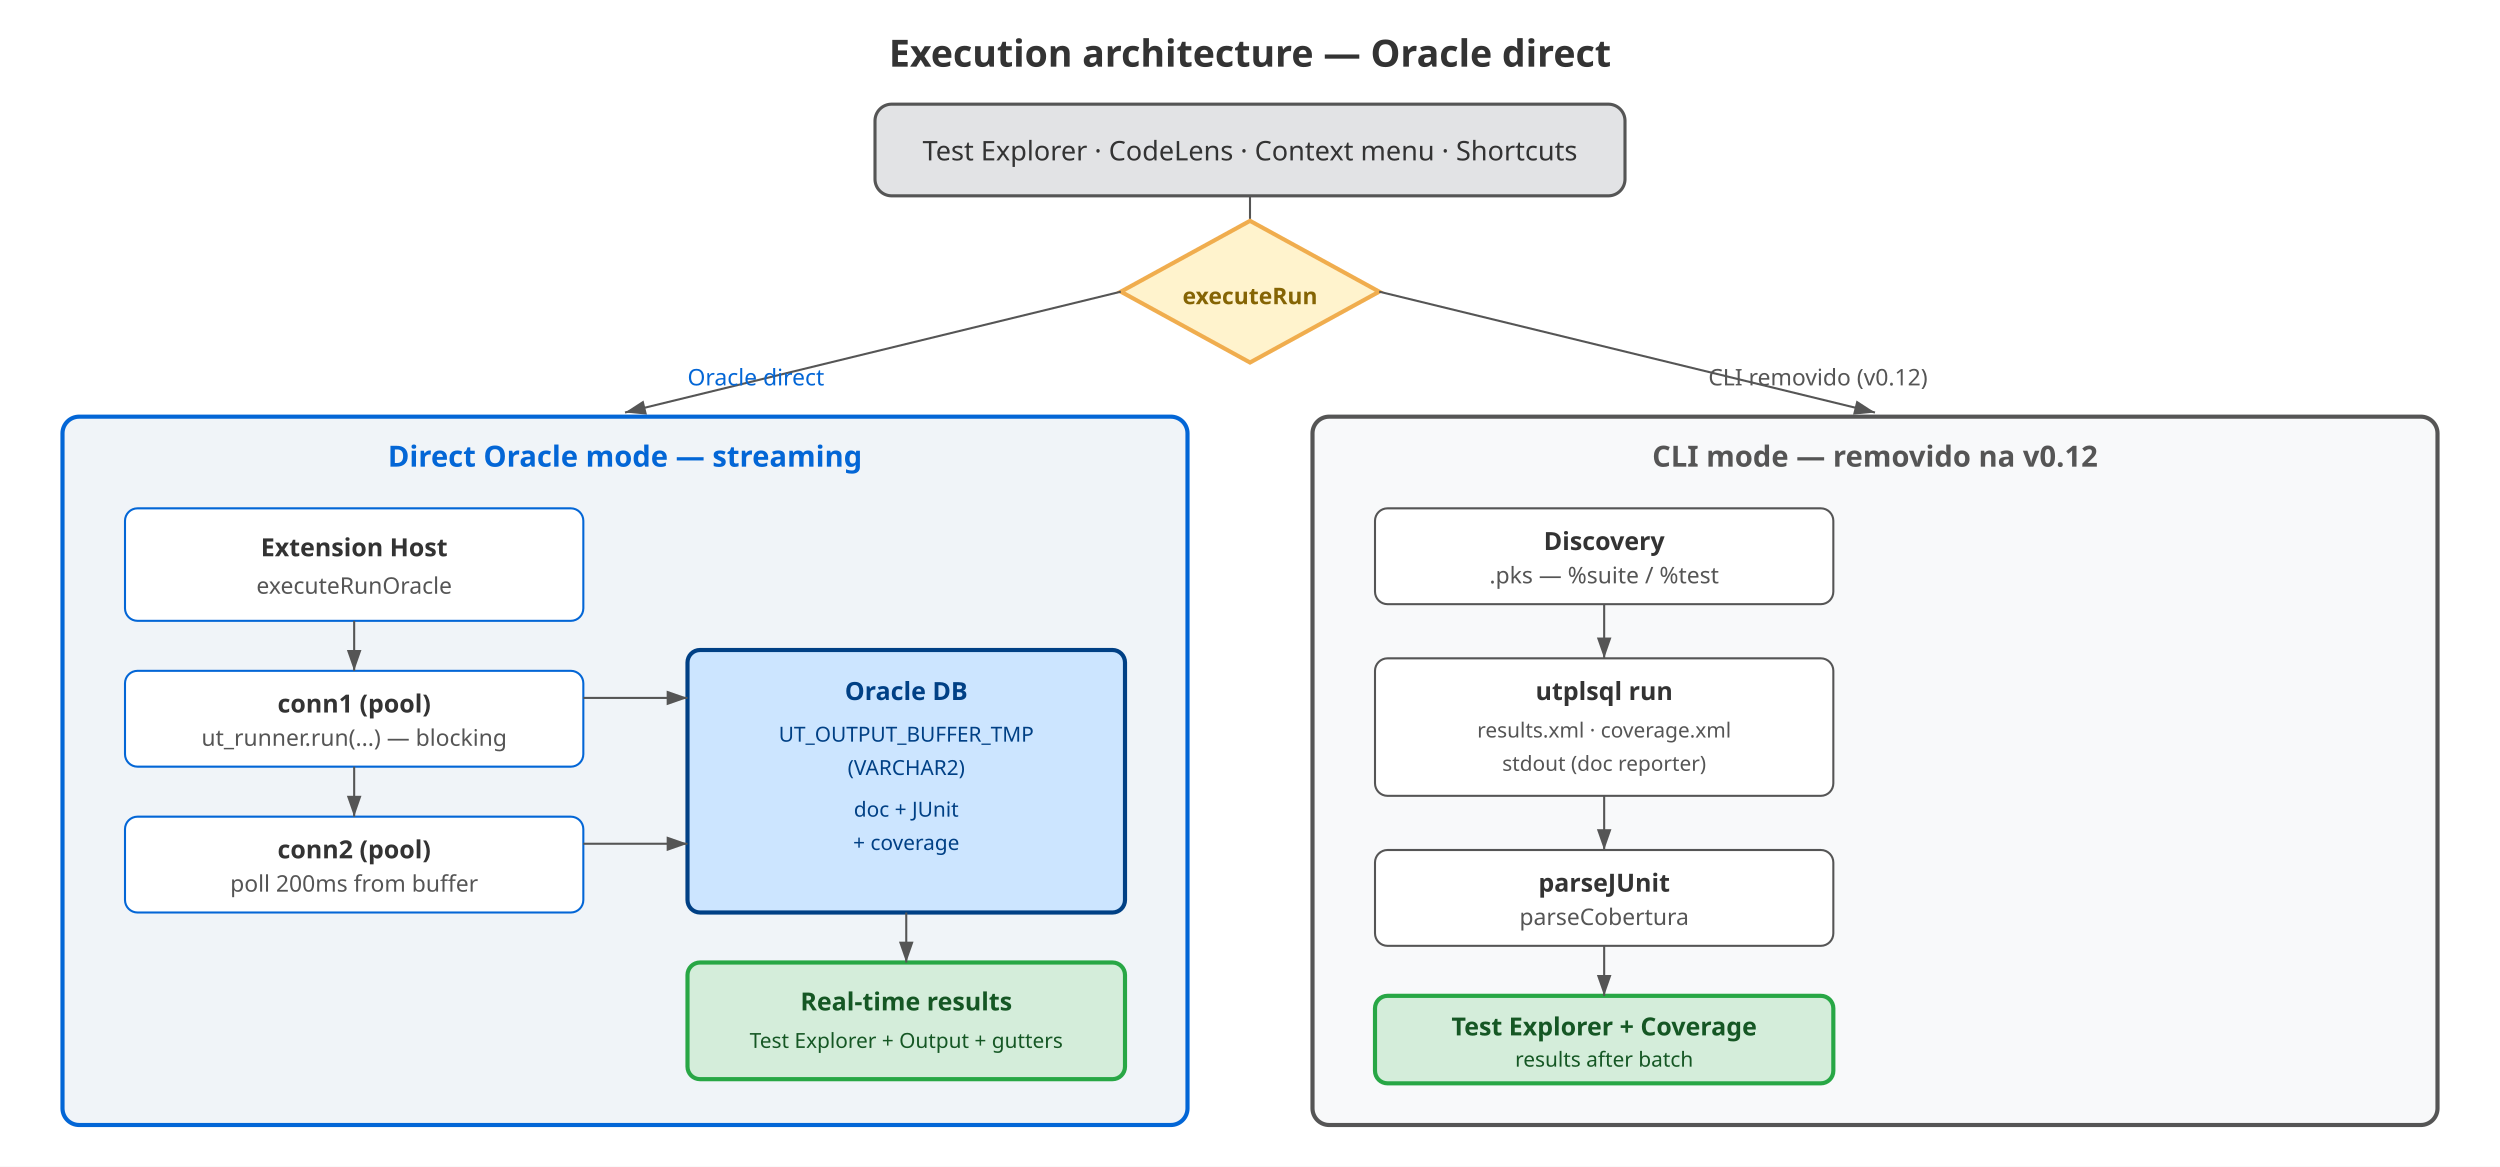
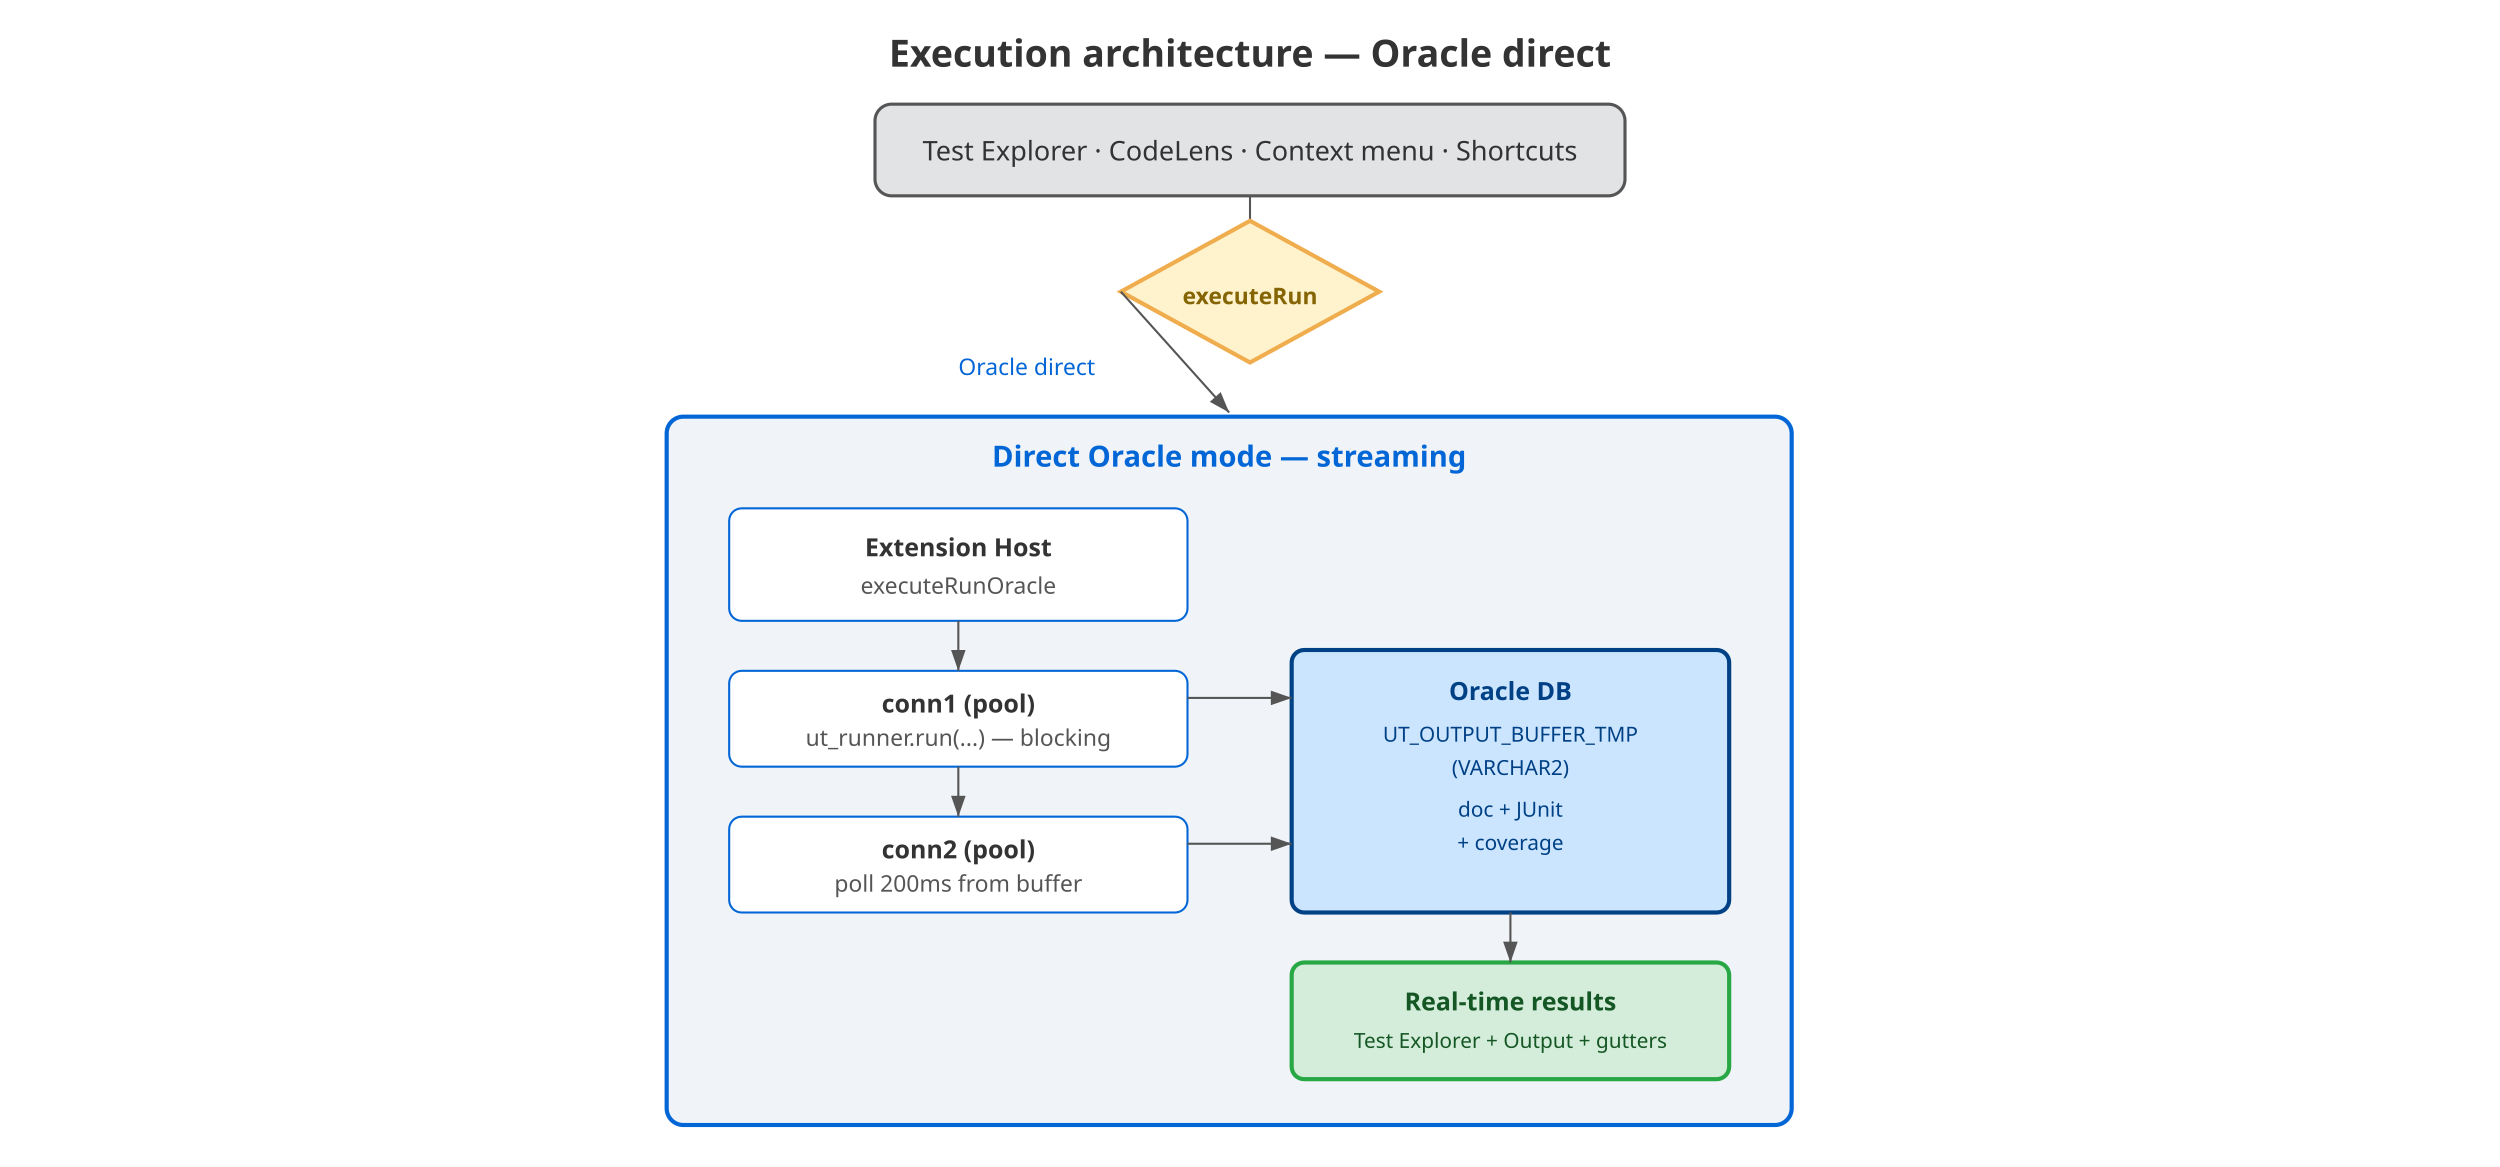
<svg xmlns="http://www.w3.org/2000/svg" viewBox="0 0 1200 560" font-family="Segoe UI, sans-serif">
  <defs>
    <marker id="arrow" markerWidth="10" markerHeight="7" refX="10" refY="3.5" orient="auto">
      <polygon points="0 0, 10 3.5, 0 7" fill="#555" />
    </marker>
  </defs>
  <rect width="1200" height="560" fill="#fff" />
-   <text x="600" y="32" text-anchor="middle" font-size="18" font-weight="bold" fill="#333">Execution architecture — Oracle direct</text>
-   <rect x="420" y="50" width="360" height="44" rx="8" fill="#e2e3e5" stroke="#555" stroke-width="1.5" />
-   <text x="600" y="77" text-anchor="middle" font-size="13" fill="#333">Test Explorer · CodeLens · Context menu · Shortcuts</text>
-   <line x1="600" y1="94" x2="600" y2="106" stroke="#555" />
-   <polygon points="600,106 662,140 600,174 538,140" fill="#fff3cd" stroke="#f0ad4e" stroke-width="2" />
-   <text x="600" y="146" text-anchor="middle" font-size="11" font-weight="bold" fill="#856404">executeRun</text>
-   <line x1="538" y1="140" x2="300" y2="198" stroke="#555" marker-end="url(#arrow)" />
-   <line x1="662" y1="140" x2="900" y2="198" stroke="#555" marker-end="url(#arrow)" />
-   <text x="330" y="185" font-size="11" fill="#0366d6">Oracle direct</text>
-   <text x="820" y="185" font-size="11" fill="#555">CLI removido (v0.12)</text>
-   <rect x="30" y="200" width="540" height="340" rx="8" fill="#f0f4f8" stroke="#0366d6" stroke-width="2" />
-   <text x="300" y="224" text-anchor="middle" font-size="14" font-weight="bold" fill="#0366d6">Direct Oracle mode — streaming</text>
-   <rect x="60" y="244" width="220" height="54" rx="6" fill="#fff" stroke="#0366d6" />
-   <text x="170" y="267" text-anchor="middle" font-size="12" font-weight="bold" fill="#333">Extension Host</text>
-   <text x="170" y="285" text-anchor="middle" font-size="11" fill="#555">executeRunOracle</text>
-   <rect x="60" y="322" width="220" height="46" rx="6" fill="#fff" stroke="#0366d6" />
-   <text x="170" y="342" text-anchor="middle" font-size="12" font-weight="bold" fill="#333">conn1 (pool)</text>
-   <text x="170" y="358" text-anchor="middle" font-size="11" fill="#555">ut_runner.run(...) — blocking</text>
-   <rect x="60" y="392" width="220" height="46" rx="6" fill="#fff" stroke="#0366d6" />
-   <text x="170" y="412" text-anchor="middle" font-size="12" font-weight="bold" fill="#333">conn2 (pool)</text>
-   <text x="170" y="428" text-anchor="middle" font-size="11" fill="#555">poll 200ms from buffer</text>
-   <rect x="330" y="312" width="210" height="126" rx="6" fill="#cce5ff" stroke="#004085" stroke-width="2" />
-   <text x="435" y="336" text-anchor="middle" font-size="12" font-weight="bold" fill="#004085">Oracle DB</text>
-   <text x="435" y="356" text-anchor="middle" font-size="10" fill="#004085">UT_OUTPUT_BUFFER_TMP</text>
-   <text x="435" y="372" text-anchor="middle" font-size="10" fill="#004085">(VARCHAR2)</text>
-   <text x="435" y="392" text-anchor="middle" font-size="10" fill="#004085">doc + JUnit</text>
-   <text x="435" y="408" text-anchor="middle" font-size="10" fill="#004085">+ coverage</text>
-   <rect x="330" y="462" width="210" height="56" rx="6" fill="#d4edda" stroke="#28a745" stroke-width="2" />
-   <text x="435" y="485" text-anchor="middle" font-size="12" font-weight="bold" fill="#155724">Real-time results</text>
-   <text x="435" y="503" text-anchor="middle" font-size="10" fill="#155724">Test Explorer + Output + gutters</text>
-   <line x1="170" y1="298" x2="170" y2="322" stroke="#555" marker-end="url(#arrow)" />
-   <line x1="170" y1="368" x2="170" y2="392" stroke="#555" marker-end="url(#arrow)" />
-   <line x1="280" y1="335" x2="330" y2="335" stroke="#555" marker-end="url(#arrow)" />
-   <line x1="280" y1="405" x2="330" y2="405" stroke="#555" marker-end="url(#arrow)" />
-   <line x1="435" y1="438" x2="435" y2="462" stroke="#555" marker-end="url(#arrow)" />
-   <rect x="630" y="200" width="540" height="340" rx="8" fill="#f8f9fa" stroke="#555" stroke-width="2" />
-   <text x="900" y="224" text-anchor="middle" font-size="14" font-weight="bold" fill="#555">CLI mode — removido na v0.12</text>
-   <rect x="660" y="244" width="220" height="46" rx="6" fill="#fff" stroke="#555" />
-   <text x="770" y="264" text-anchor="middle" font-size="12" font-weight="bold" fill="#333">Discovery</text>
-   <text x="770" y="280" text-anchor="middle" font-size="11" fill="#555">.pks — %suite / %test</text>
-   <rect x="660" y="316" width="220" height="66" rx="6" fill="#fff" stroke="#555" />
-   <text x="770" y="336" text-anchor="middle" font-size="12" font-weight="bold" fill="#333">utplsql run</text>
-   <text x="770" y="354" text-anchor="middle" font-size="10" fill="#555">results.xml · coverage.xml</text>
-   <text x="770" y="370" text-anchor="middle" font-size="10" fill="#555">stdout (doc reporter)</text>
-   <rect x="660" y="408" width="220" height="46" rx="6" fill="#fff" stroke="#555" />
-   <text x="770" y="428" text-anchor="middle" font-size="12" font-weight="bold" fill="#333">parseJUnit</text>
-   <text x="770" y="444" text-anchor="middle" font-size="11" fill="#555">parseCobertura</text>
-   <rect x="660" y="478" width="220" height="42" rx="6" fill="#d4edda" stroke="#28a745" stroke-width="2" />
-   <text x="770" y="497" text-anchor="middle" font-size="12" font-weight="bold" fill="#155724">Test Explorer + Coverage</text>
-   <text x="770" y="512" text-anchor="middle" font-size="10" fill="#155724">results after batch</text>
-   <line x1="770" y1="290" x2="770" y2="316" stroke="#555" marker-end="url(#arrow)" />
-   <line x1="770" y1="382" x2="770" y2="408" stroke="#555" marker-end="url(#arrow)" />
-   <line x1="770" y1="454" x2="770" y2="478" stroke="#555" marker-end="url(#arrow)" />
+   <g transform="translate(290,0)">
+     <text x="310" y="32" text-anchor="middle" font-size="18" font-weight="bold" fill="#333">Execution architecture — Oracle direct</text>
+     <rect x="130" y="50" width="360" height="44" rx="8" fill="#e2e3e5" stroke="#555" stroke-width="1.5" />
+     <text x="310" y="77" text-anchor="middle" font-size="13" fill="#333">Test Explorer · CodeLens · Context menu · Shortcuts</text>
+     <line x1="310" y1="94" x2="310" y2="106" stroke="#555" />
+     <polygon points="310,106 372,140 310,174 248,140" fill="#fff3cd" stroke="#f0ad4e" stroke-width="2" />
+     <text x="310" y="146" text-anchor="middle" font-size="11" font-weight="bold" fill="#856404">executeRun</text>
+     <line x1="248" y1="140" x2="300" y2="198" stroke="#555" marker-end="url(#arrow)" />
+     <text x="170" y="180" font-size="11" fill="#0366d6">Oracle direct</text>
+     <rect x="30" y="200" width="540" height="340" rx="8" fill="#f0f4f8" stroke="#0366d6" stroke-width="2" />
+     <text x="300" y="224" text-anchor="middle" font-size="14" font-weight="bold" fill="#0366d6">Direct Oracle mode — streaming</text>
+     <rect x="60" y="244" width="220" height="54" rx="6" fill="#fff" stroke="#0366d6" />
+     <text x="170" y="267" text-anchor="middle" font-size="12" font-weight="bold" fill="#333">Extension Host</text>
+     <text x="170" y="285" text-anchor="middle" font-size="11" fill="#555">executeRunOracle</text>
+     <rect x="60" y="322" width="220" height="46" rx="6" fill="#fff" stroke="#0366d6" />
+     <text x="170" y="342" text-anchor="middle" font-size="12" font-weight="bold" fill="#333">conn1 (pool)</text>
+     <text x="170" y="358" text-anchor="middle" font-size="11" fill="#555">ut_runner.run(...) — blocking</text>
+     <rect x="60" y="392" width="220" height="46" rx="6" fill="#fff" stroke="#0366d6" />
+     <text x="170" y="412" text-anchor="middle" font-size="12" font-weight="bold" fill="#333">conn2 (pool)</text>
+     <text x="170" y="428" text-anchor="middle" font-size="11" fill="#555">poll 200ms from buffer</text>
+     <rect x="330" y="312" width="210" height="126" rx="6" fill="#cce5ff" stroke="#004085" stroke-width="2" />
+     <text x="435" y="336" text-anchor="middle" font-size="12" font-weight="bold" fill="#004085">Oracle DB</text>
+     <text x="435" y="356" text-anchor="middle" font-size="10" fill="#004085">UT_OUTPUT_BUFFER_TMP</text>
+     <text x="435" y="372" text-anchor="middle" font-size="10" fill="#004085">(VARCHAR2)</text>
+     <text x="435" y="392" text-anchor="middle" font-size="10" fill="#004085">doc + JUnit</text>
+     <text x="435" y="408" text-anchor="middle" font-size="10" fill="#004085">+ coverage</text>
+     <rect x="330" y="462" width="210" height="56" rx="6" fill="#d4edda" stroke="#28a745" stroke-width="2" />
+     <text x="435" y="485" text-anchor="middle" font-size="12" font-weight="bold" fill="#155724">Real-time results</text>
+     <text x="435" y="503" text-anchor="middle" font-size="10" fill="#155724">Test Explorer + Output + gutters</text>
+     <line x1="170" y1="298" x2="170" y2="322" stroke="#555" marker-end="url(#arrow)" />
+     <line x1="170" y1="368" x2="170" y2="392" stroke="#555" marker-end="url(#arrow)" />
+     <line x1="280" y1="335" x2="330" y2="335" stroke="#555" marker-end="url(#arrow)" />
+     <line x1="280" y1="405" x2="330" y2="405" stroke="#555" marker-end="url(#arrow)" />
+     <line x1="435" y1="438" x2="435" y2="462" stroke="#555" marker-end="url(#arrow)" />
+   </g>
</svg>
